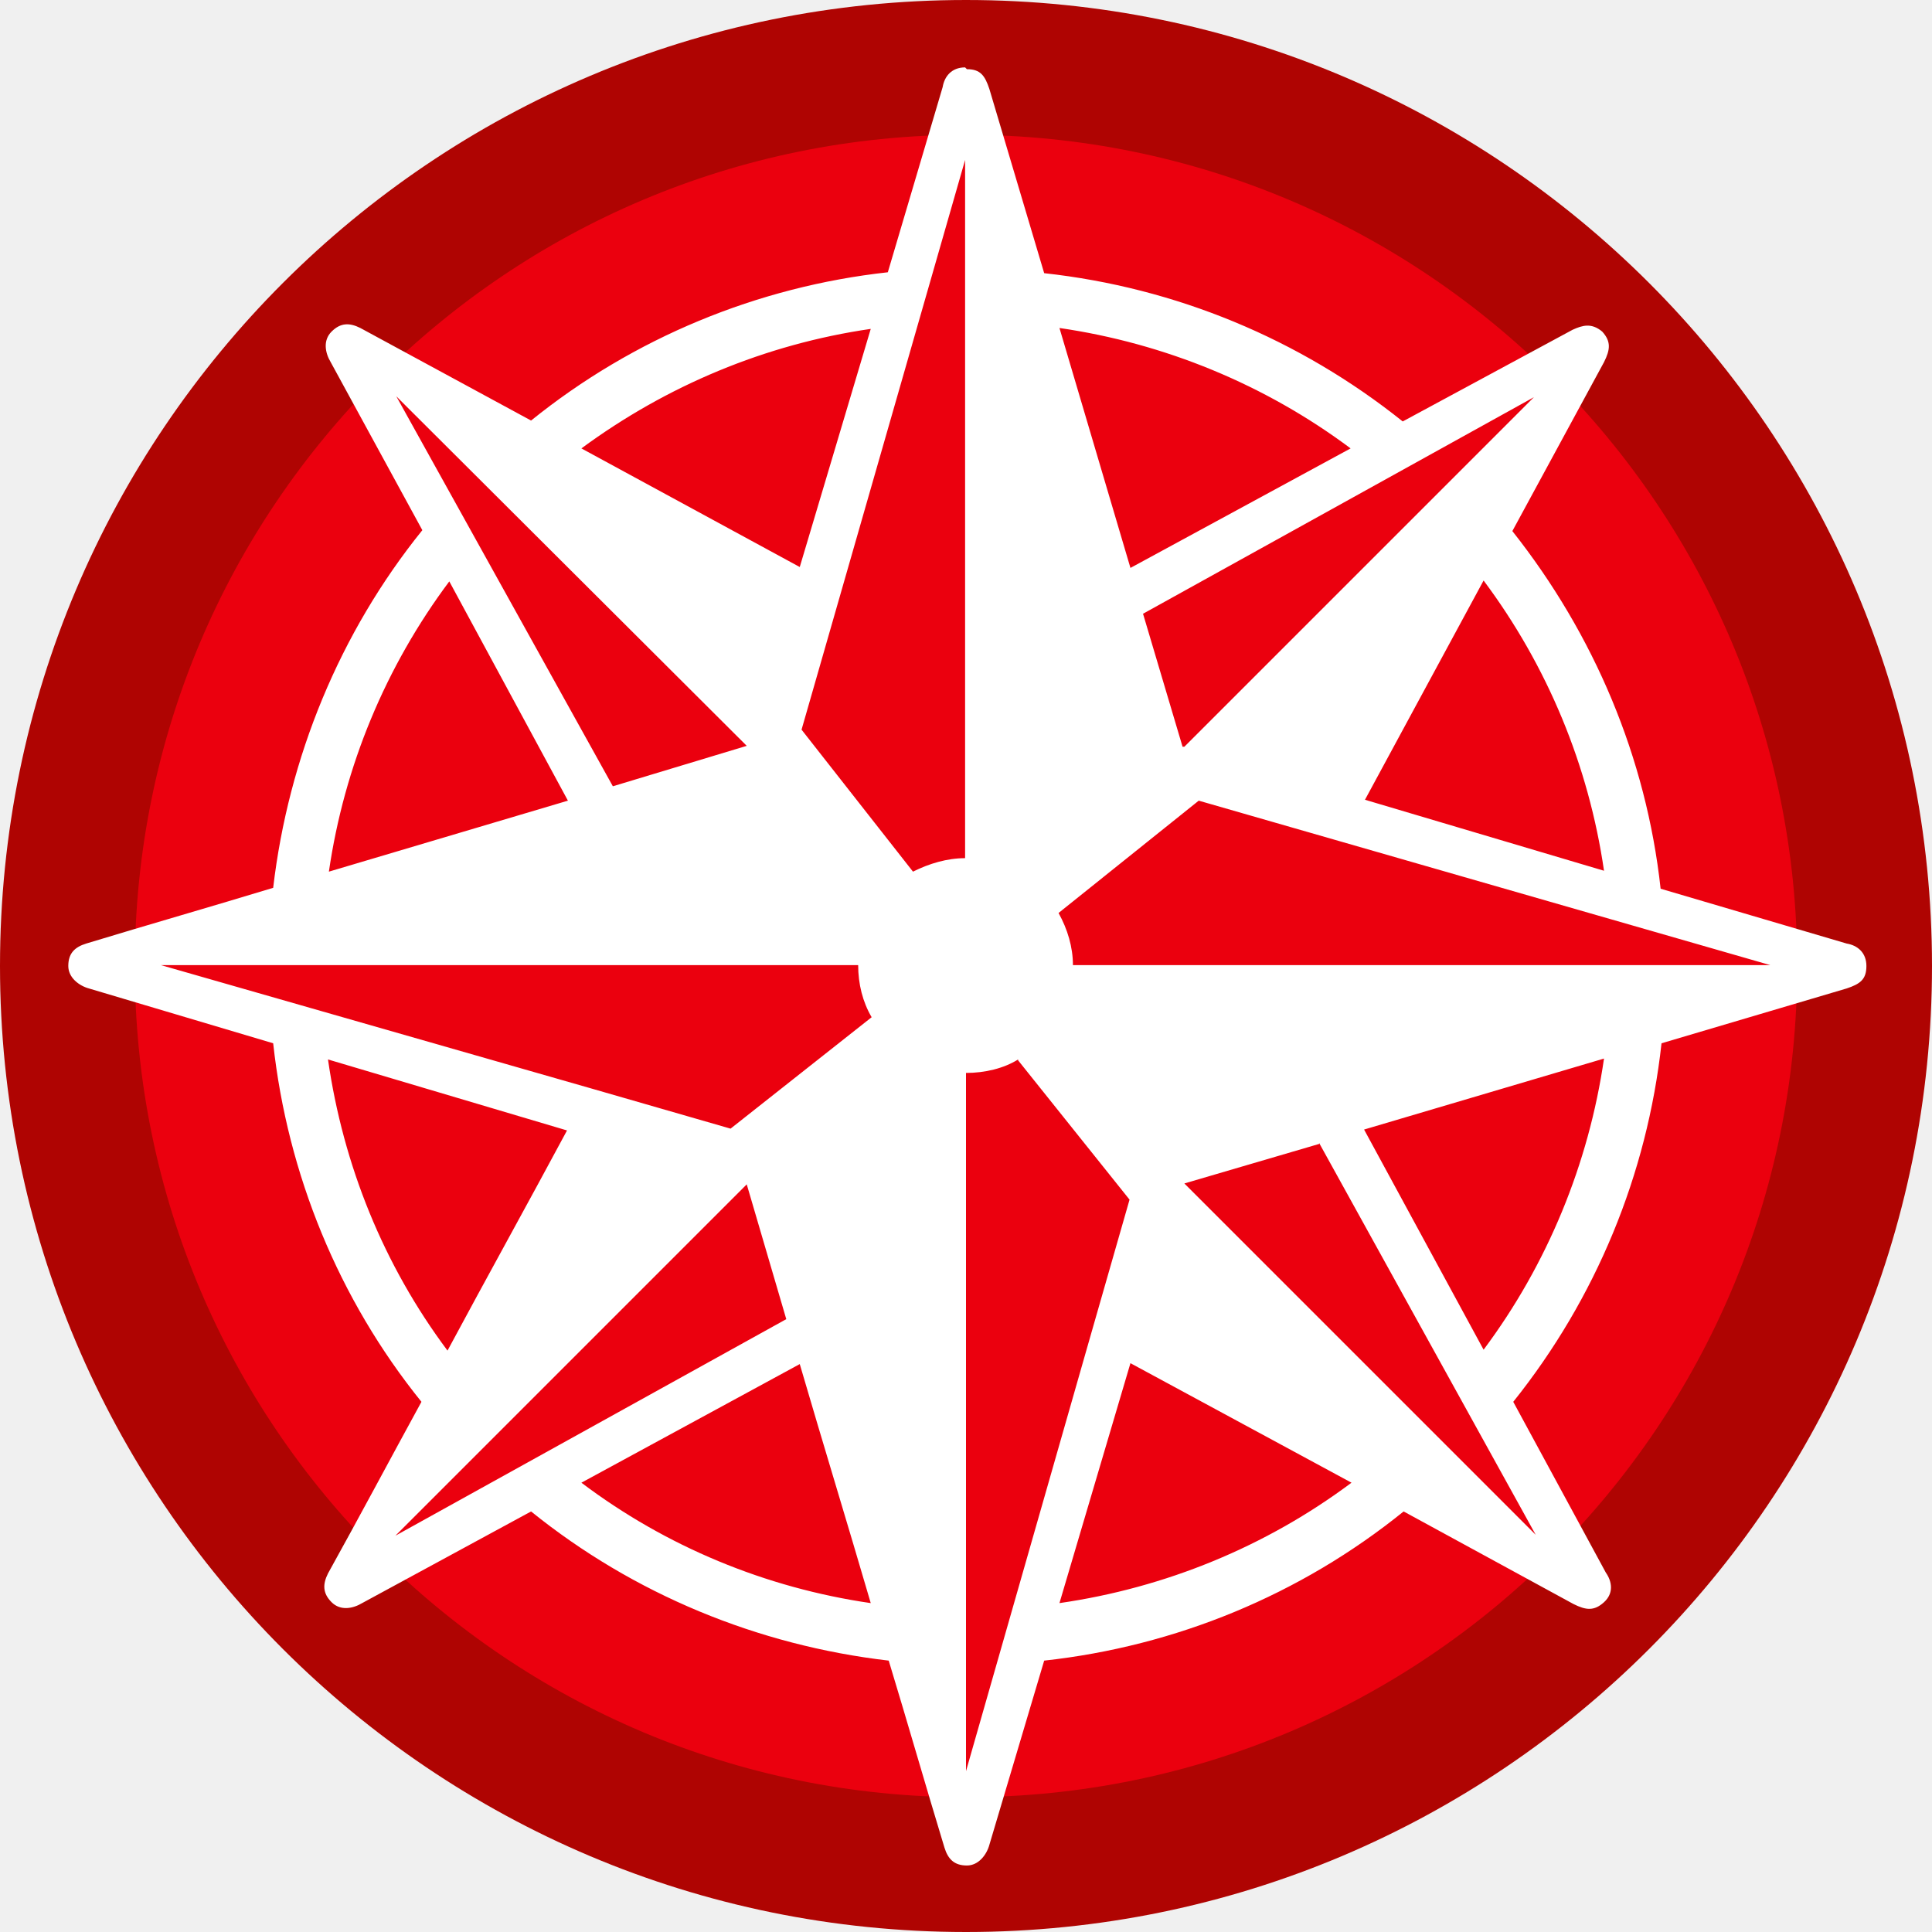
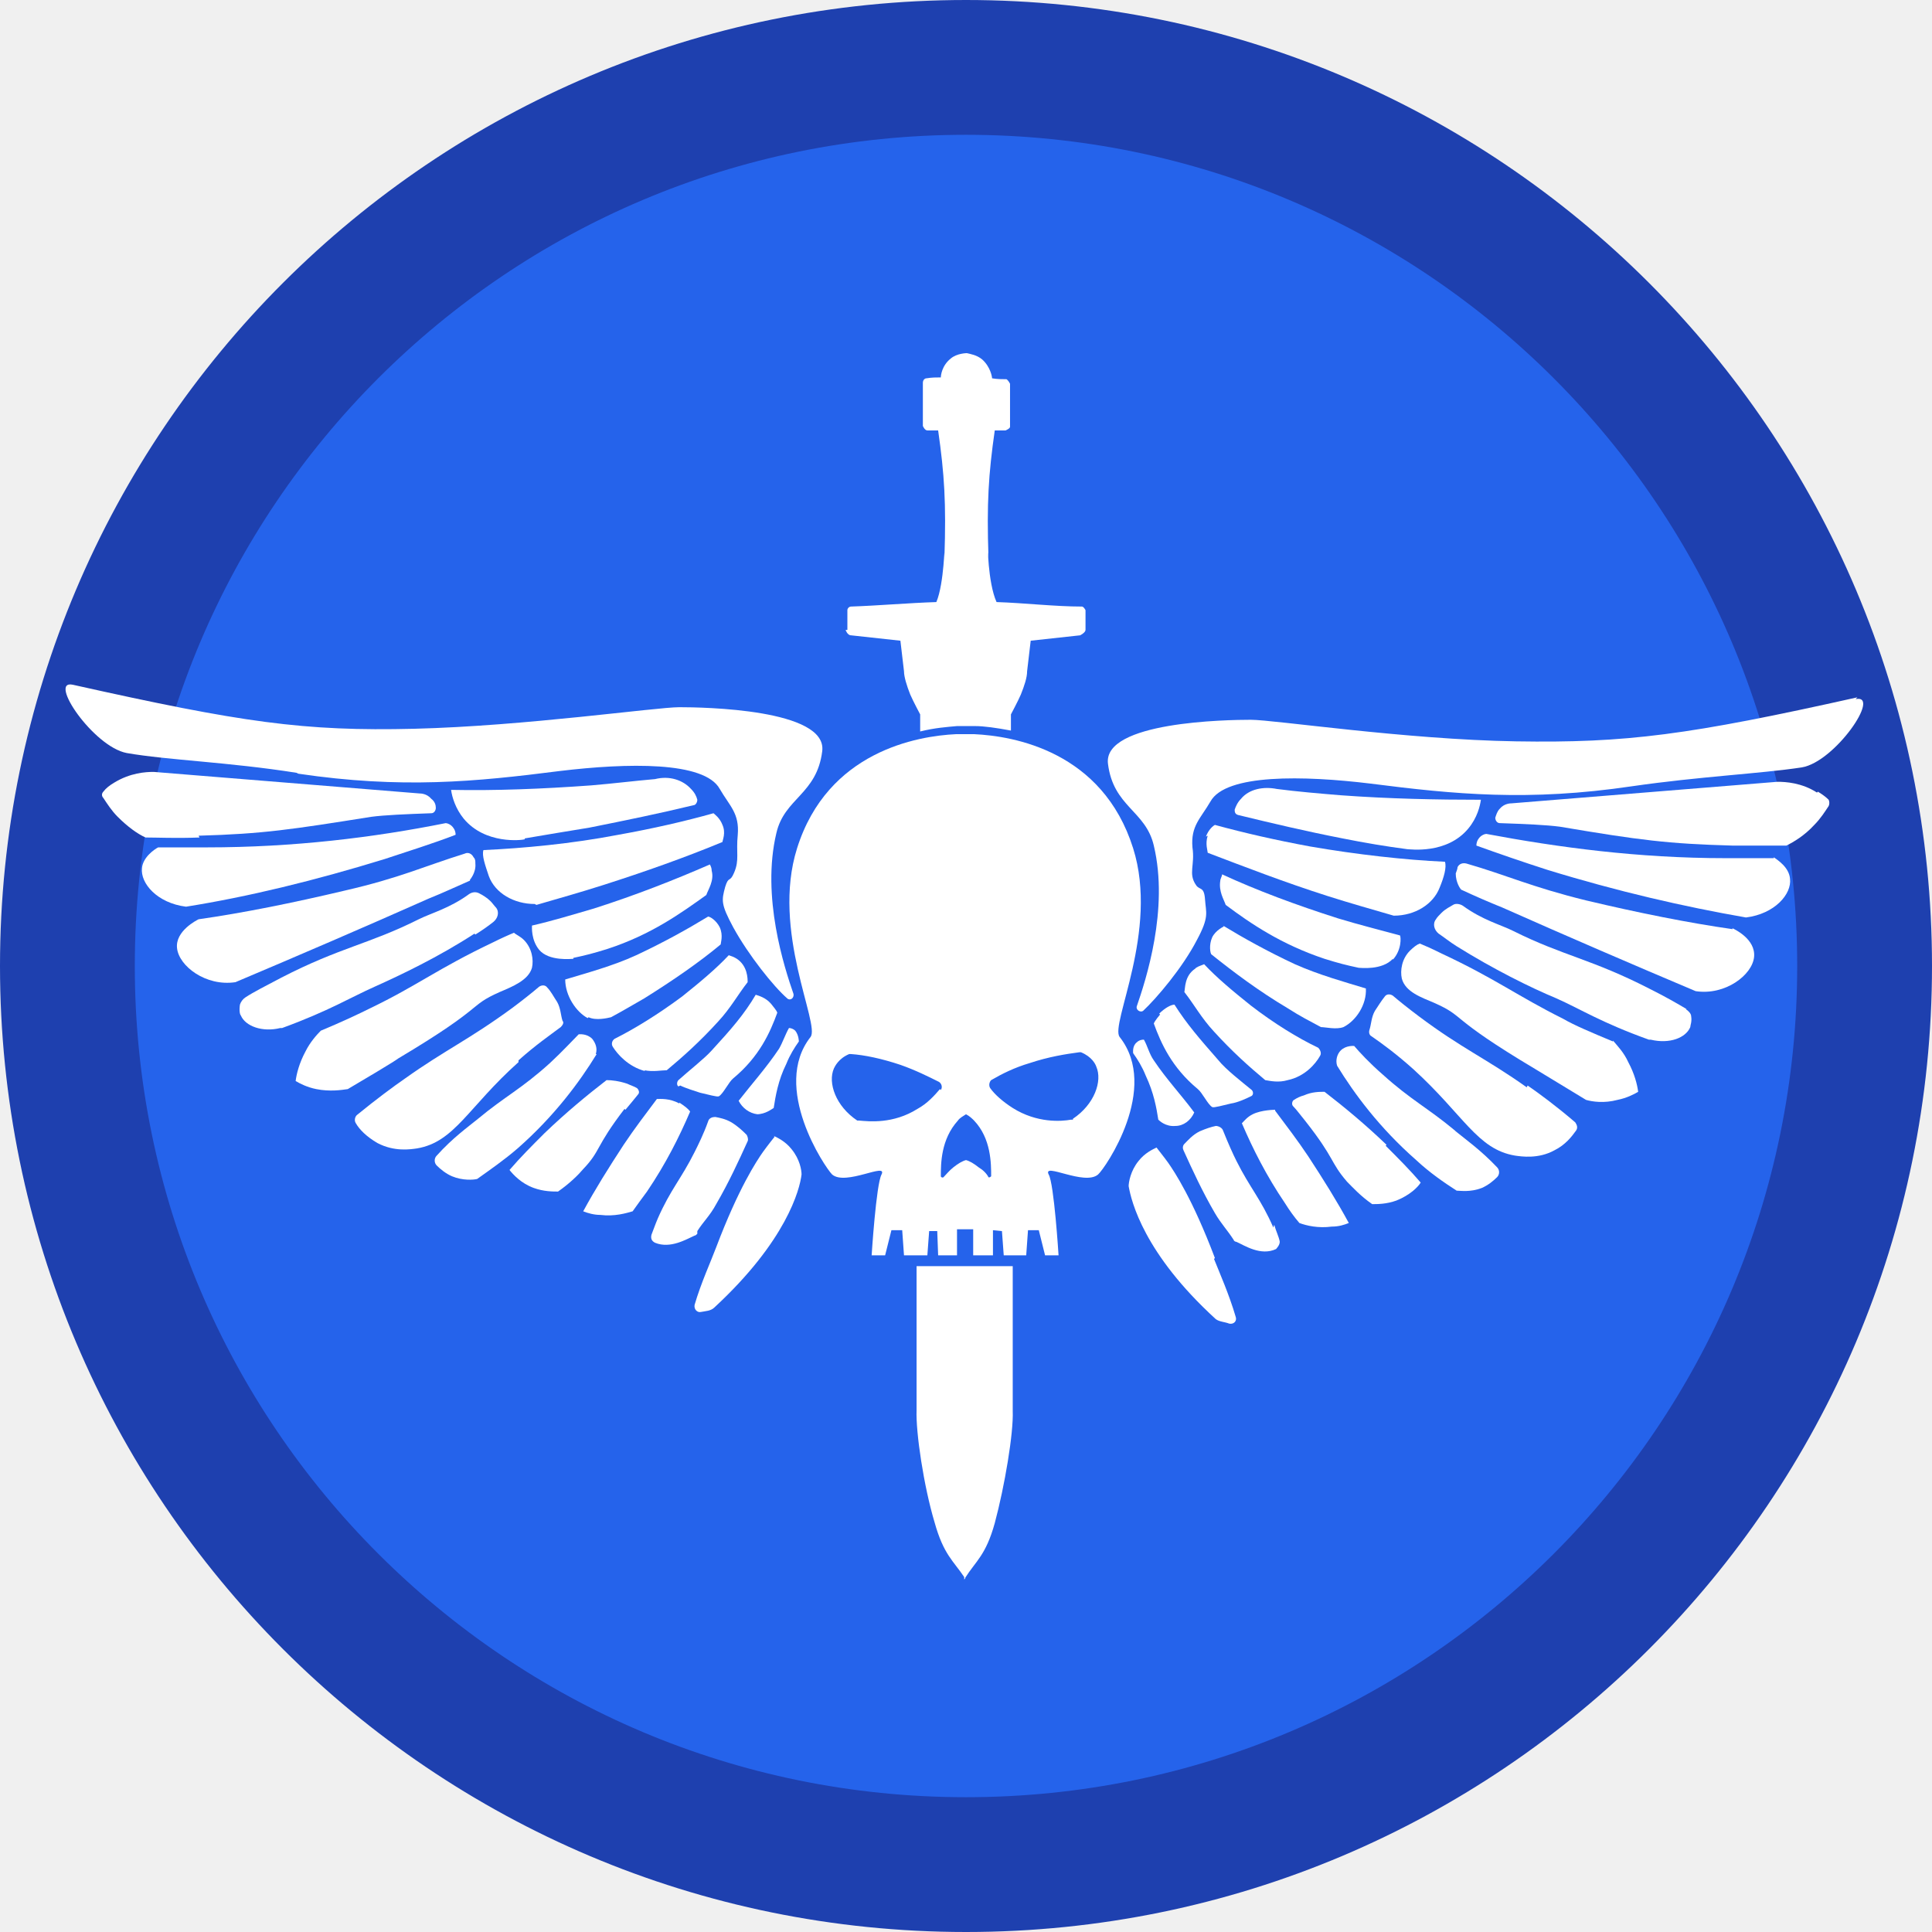
<svg xmlns="http://www.w3.org/2000/svg" id="Layer_1" data-name="Layer 1" viewBox="0 0 21.5 21.5">
  <defs>
    <style>
      .cls-1 {
        fill: #fff;
      }

      .cls-2 {
-         fill: #eb000e;
-         stroke: #af0402;
+         fill: #2563eb;
+         stroke: #1e40af;
        stroke-width: 1.5px;
      }
    </style>
  </defs>
  <circle class="cls-2" cx="10.75" cy="10.75" r="10" />
-   <path class="cls-1" d="M10.74.75c-.15,0-.23.1-.25.22l-.61,2.06c-1.45.16-2.83.73-3.97,1.65-.63-.34-1.27-.69-1.9-1.03-.12-.06-.22-.06-.32.04s-.07.24-.01.34l1.02,1.87c-.92,1.14-1.49,2.53-1.66,3.98-.69.21-1.39.41-2.08.62-.13.04-.2.11-.2.25,0,.13.12.22.23.25l2.05.61c.16,1.46.73,2.85,1.65,3.99-.35.64-.69,1.28-1.04,1.91-.06.12-.06.22.04.32s.24.07.34.01l1.88-1.02c1.14.92,2.52,1.49,3.98,1.66.21.69.41,1.39.62,2.08.04.13.11.2.25.2.13,0,.22-.12.25-.23l.61-2.05c1.46-.16,2.85-.73,4-1.66l1.89,1.03c.14.07.23.08.34-.02.11-.1.09-.23.02-.33l-1.03-1.9c.92-1.15,1.49-2.53,1.65-3.99l2.06-.61c.15-.05.22-.1.22-.25,0-.15-.1-.23-.22-.25l-2.07-.61c-.16-1.46-.74-2.83-1.65-3.98l1.02-1.88c.07-.14.08-.23-.02-.34-.12-.1-.22-.07-.33-.02l-1.89,1.02c-1.15-.92-2.53-1.49-3.99-1.65l-.61-2.05c-.05-.15-.1-.22-.25-.22h0ZM10.74,1.79v7.76c-.2,0-.4.06-.58.15l-1.24-1.58,1.82-6.34ZM11.79,3.65c1.17.17,2.29.63,3.24,1.34l-2.45,1.33-.79-2.67ZM9.69,3.66l-.79,2.65c-.81-.44-1.62-.88-2.43-1.32.95-.7,2.05-1.16,3.22-1.33h0ZM4.41,4.41l3.9,3.89h0s-1.49.45-1.49.45l-2.41-4.34ZM13.18,8.31h-.02s-.44-1.48-.44-1.48l4.35-2.41-3.89,3.89ZM16.51,6.46c.71.95,1.17,2.06,1.34,3.23l-2.66-.79,1.32-2.44ZM5,6.47l1.32,2.44-2.66.79c.17-1.17.63-2.28,1.34-3.23h0ZM13.34,8.91l6.36,1.83h-7.76c0-.2-.06-.4-.16-.58l1.56-1.25ZM9.55,10.74h0c0,.21.05.41.15.58l-1.57,1.24-1.56-.45-4.78-1.37h7.77ZM17.85,11.78c-.17,1.17-.63,2.29-1.34,3.24l-1.33-2.45,2.67-.79ZM3.65,11.79l2.66.79c-.44.82-.89,1.63-1.33,2.45-.71-.95-1.16-2.06-1.33-3.24h0ZM11.33,11.8l1.24,1.55-.45,1.57-1.37,4.79v-7.77c.21,0,.42-.05.58-.15h0ZM14.68,12.72l2.41,4.36-3.91-3.91,1.5-.44ZM8.31,13.18l.44,1.5-4.35,2.41,3.91-3.91ZM12.58,15.17l2.46,1.33c-.95.71-2.07,1.17-3.25,1.34l.79-2.67ZM8.9,15.18c.26.89.53,1.77.79,2.66-1.17-.17-2.28-.63-3.22-1.34l2.43-1.32Z" />
+   <g id="g84">
+     <path id="path2" class="cls-1" d="M3.32,8.61c1.15.17,1.97.09,2.91-.03.75-.09,1.61-.11,1.78.2.11.19.22.27.2.51-.02.2.02.28-.04.42-.05.12-.06.03-.1.16-.04.15-.05.19.09.45.17.31.45.66.6.79.03.03.08,0,.07-.05-.1-.29-.36-1.08-.19-1.79.09-.39.45-.43.51-.91.06-.47-1.33-.49-1.59-.49s-1.72.21-2.95.24-1.92-.07-3.8-.49c-.28-.06.23.69.6.76.46.08,1.13.1,1.89.22h0Z" />
+     <path id="path4" class="cls-1" d="M5.84,9.33c.24-.04.47-.08.72-.12.4-.08.79-.16,1.16-.25.02,0,.04-.03.04-.06-.01-.04-.03-.08-.07-.12-.09-.1-.24-.15-.4-.11-.23.02-.47.05-.71.07-.55.04-1.07.06-1.56.05.01.08.05.21.14.32.24.29.65.24.68.23Z" />
+     <path id="path6" class="cls-1" d="M5.97,10.07c.24-.07.49-.14.74-.22.47-.15.92-.31,1.33-.48,0-.02.04-.1,0-.19-.03-.08-.09-.12-.1-.13-.32.09-.67.17-1.06.24-.52.1-1.06.15-1.5.17-.02.06.02.17.06.29.07.19.28.31.51.31h0Z" />
+     <path id="path8" class="cls-1" d="M6.38,10.66c.14-.03.22-.05.38-.1.49-.16.82-.4,1.1-.6.02-.06.09-.16.06-.27,0-.03-.01-.05-.02-.07-.39.17-.82.34-1.29.49-.24.07-.47.14-.69.19,0,.02-.01.16.08.27.11.13.36.1.38.1h0Z" />
+     <path id="path10" class="cls-1" d="M6.55,11.32c.08.04.21.01.25,0,.13-.07.23-.13.37-.21.32-.2.61-.4.85-.6,0-.02.03-.1-.01-.19-.04-.08-.11-.12-.13-.12-.23.14-.5.29-.8.43-.26.12-.56.2-.79.27,0,.18.12.36.25.43h0Z" />
+     <path id="path12" class="cls-1" d="M7.17,11.91c.1.02.19,0,.25,0,.18-.15.37-.32.57-.54.14-.15.22-.3.33-.44,0-.04,0-.18-.12-.26-.03-.02-.06-.03-.09-.04-.14.15-.32.3-.52.46-.27.2-.53.36-.75.47-.03.02-.04.06-.02.09.05.08.17.22.36.27h0Z" />
+     <path id="path14" class="cls-1" d="M7.57,12.08c.06.03.16.06.22.08.09.02.19.05.21.04.05-.03.11-.16.16-.2.29-.24.41-.51.49-.73-.01-.03-.04-.06-.07-.1-.06-.07-.14-.09-.17-.1-.13.22-.27.38-.49.62-.08.09-.26.23-.37.33-.02.02-.02.06,0,.07h0Z" />
+     <path id="path16" class="cls-1" d="M8.42,12.4c.1,0,.17-.06.19-.07.02-.13.05-.31.14-.49.04-.1.09-.18.14-.25,0,0,0-.07-.04-.12-.02-.02-.05-.03-.07-.03-.04.07-.07.16-.11.23-.14.21-.31.4-.45.58.04.08.12.14.21.15Z" />
+     <path id="path18" class="cls-1" d="M2.21,9.3c.72-.02,1.04-.07,1.92-.21.15-.02.39-.03.67-.04.03,0,.05-.03.05-.06,0-.03-.01-.07-.05-.1-.05-.06-.12-.06-.13-.06-.99-.08-1.98-.16-2.96-.24-.09,0-.26.01-.44.12-.05.03-.09.06-.12.1-.02.02-.02.05,0,.07.04.06.09.14.16.21.11.11.22.19.31.23.13,0,.34.01.6,0Z" />
+     <path id="path20" class="cls-1" d="M4.28,9.56c.27-.09.53-.17.79-.27,0-.01,0-.04-.02-.07-.03-.05-.08-.06-.09-.06-.8.16-1.69.27-2.66.27-.18,0-.36,0-.54,0-.04.02-.17.11-.18.23-.02.17.17.39.49.43.69-.11,1.43-.29,2.21-.53h0Z" />
+     <path id="path22" class="cls-1" d="M5.23,9.79s.07-.08.06-.18c0-.03,0-.05-.02-.07-.02-.04-.06-.06-.1-.04-.45.14-.72.27-1.33.41-.59.14-1.14.25-1.63.32-.02.01-.26.13-.24.32.02.2.32.43.65.38.71-.3,1.43-.61,2.15-.93.15-.06.3-.13.46-.2h0Z" />
+     <path id="path24" class="cls-1" d="M5.29,10.4c.08-.05.15-.1.2-.14.05-.04.07-.11.03-.16-.02-.02-.04-.05-.06-.07-.04-.04-.09-.07-.13-.09-.04-.02-.08-.01-.11.01-.22.16-.42.21-.56.28-.56.28-.87.31-1.53.65-.17.09-.31.16-.4.22-.03.02-.05.05-.06.08-.01.07,0,.11.01.12.05.12.24.19.44.14,0,0,.01,0,.02,0,.52-.19.76-.34,1.03-.46.29-.13.71-.33,1.11-.59h0Z" />
+     <path id="path26" class="cls-1" d="M5.56,11.04c.14-.06.32-.13.36-.27.02-.09,0-.22-.09-.31-.04-.04-.09-.06-.11-.08-.05.02-.14.06-.24.11-.61.29-.84.48-1.36.73-.12.06-.31.15-.55.25-.05.05-.12.13-.17.23-.07.13-.1.25-.11.33.05.03.13.07.23.09.15.03.28.01.35,0,.56-.33.56-.34.56-.34.99-.59.77-.58,1.13-.74Z" />
+     <path id="path28" class="cls-1" d="M5.77,11.8c.19-.17.35-.28.47-.37.02-.02.04-.05.02-.07-.02-.06-.02-.14-.06-.21-.04-.06-.07-.12-.11-.16-.02-.03-.06-.03-.09-.01-.07.06-.17.14-.29.23-.49.36-.75.47-1.2.79-.13.09-.32.23-.54.41-.02.02-.03.06-.01.09.04.07.12.15.24.22.19.1.37.07.44.06.42-.07.57-.46,1.13-.96h0Z" />
+     <path id="path30" class="cls-1" d="M6.63,11.73c.02-.06,0-.12-.04-.17-.06-.06-.14-.05-.15-.05-.07.07-.18.19-.32.32-.32.29-.5.37-.8.62-.11.09-.28.21-.46.41-.03.03-.03.08,0,.11.04.04.1.09.17.12.12.05.24.04.28.03.14-.1.3-.21.45-.34.41-.36.69-.74.88-1.05h0Z" />
+     <path id="path32" class="cls-1" d="M6.96,12.35c.05-.06.1-.12.14-.17.02-.02.01-.05-.01-.07-.03-.02-.07-.03-.11-.05-.09-.03-.17-.04-.23-.04-.22.17-.45.36-.69.59-.14.14-.27.27-.39.41.04.05.13.15.27.2.11.04.21.04.27.04.13-.09.23-.19.28-.25.2-.21.13-.24.46-.67Z" />
+     <path id="path34" class="cls-1" d="M7.56,12.28c-.11-.06-.21-.05-.25-.05-.12.16-.25.33-.37.51-.17.26-.32.5-.45.74.05.02.12.04.19.04.16.02.29-.02.36-.04.05-.07.1-.14.16-.22.21-.31.36-.61.48-.89-.02-.03-.06-.06-.12-.1Z" />
+     <path id="path36" class="cls-1" d="M7.76,13.7c.07-.11.14-.17.21-.3.14-.24.25-.48.35-.7.01-.02,0-.05-.01-.07-.04-.04-.09-.09-.17-.14-.07-.04-.13-.05-.18-.06-.03,0-.07.01-.08.05-.05.14-.11.26-.15.34-.15.3-.27.42-.41.74-.03.07-.05.13-.07.18-.01.04,0,.07.04.09h0c.17.07.35-.04.44-.08.01,0,.02-.01.03-.02h0Z" />
+     <path id="path38" class="cls-1" d="M8.62,12.65s-.08.1-.13.17c-.07.1-.27.4-.52,1.06-.06.16-.17.4-.24.64-.01.05.03.09.07.08.05-.01.11-.01.15-.05.8-.74.95-1.31.97-1.48,0-.05-.02-.17-.11-.28-.07-.09-.16-.13-.2-.15h0Z" />
+     <path id="path40" class="cls-1" d="M20.67,7.76c-1.88.42-2.57.51-3.8.49s-2.69-.24-2.95-.24-1.65.02-1.59.49c.06.48.42.52.51.91.17.71-.09,1.5-.19,1.79-.01.04.04.07.07.05.15-.14.44-.48.6-.79.14-.26.1-.3.09-.45-.01-.15-.06-.1-.1-.16-.09-.13-.01-.22-.04-.42-.02-.24.09-.32.2-.51.17-.31,1.04-.29,1.78-.2.94.12,1.76.2,2.91.03.76-.11,1.43-.14,1.89-.21.37-.06.89-.82.6-.76h0Z" />
+     <path id="path42" class="cls-1" d="M14.94,9.33c.25.05.49.09.72.12.03,0,.44.06.68-.23.1-.12.13-.25.14-.32-.49,0-1.01-.01-1.56-.05-.24-.02-.48-.04-.71-.07-.15-.03-.31,0-.4.11-.04.04-.06.09-.07.12,0,.02,0,.05.04.06.37.09.75.18,1.16.26Z" />
+     <path id="path44" class="cls-1" d="M13.44,9.3c-.03.09,0,.17,0,.19.42.16.86.33,1.33.48.25.08.5.15.74.22.24,0,.44-.13.51-.31.05-.12.08-.23.06-.29-.44-.02-.98-.08-1.5-.17-.38-.07-.73-.15-1.06-.24-.02.01-.07.05-.1.13h0Z" />
+     <path id="path46" class="cls-1" d="M15.5,10.68c.1-.11.09-.25.08-.27-.22-.06-.46-.12-.69-.19-.47-.15-.9-.31-1.29-.49,0,.02-.02.05-.02.07-.02.12.04.21.06.27.28.21.62.44,1.1.6.16.05.24.07.38.1.02,0,.26.03.38-.1h0Z" />
+     <path id="path48" class="cls-1" d="M13.62,10.31s-.09.04-.13.12c-.04.09-.02.18-.01.19.25.2.53.41.85.6.14.09.24.14.37.21.05,0,.17.03.25,0,.14-.07.26-.25.25-.43-.23-.07-.52-.15-.79-.27-.3-.14-.57-.29-.8-.43h0Z" />
+     <path id="path50" class="cls-1" d="M13.3,10.78c-.12.08-.11.22-.12.26.11.14.19.29.33.44.2.22.39.39.57.54.06.01.15.03.25,0,.19-.04.31-.18.36-.27.02-.03,0-.07-.02-.09-.23-.11-.49-.27-.75-.47-.2-.16-.38-.31-.52-.46-.02.01-.06.02-.09.04h0Z" />
+     <path id="path52" class="cls-1" d="M12.91,11.29s-.06.07-.07.1c.08.22.2.49.49.73.05.04.11.17.16.2.02.01.12-.02.21-.04.07-.01.16-.05.22-.08.03-.01.03-.05.01-.07-.11-.09-.29-.23-.37-.33-.21-.24-.35-.4-.49-.62-.04,0-.11.04-.17.1Z" />
+     <path id="path54" class="cls-1" d="M12.72,11.57s-.04,0-.07.03c-.05.04-.04.11-.04.12.05.07.1.15.14.25.09.19.12.36.14.49.01.01.08.08.19.07.09,0,.17-.06.21-.15-.14-.19-.31-.37-.45-.58-.05-.07-.07-.16-.11-.23Z" />
+     <path id="path56" class="cls-1" d="M20.22,8.82c-.17-.11-.35-.12-.44-.12-.99.08-1.98.16-2.96.24-.01,0-.08,0-.13.06-.03.03-.04.07-.05.1,0,.03.02.06.05.06.29.01.52.02.67.04.89.15,1.2.19,1.92.21.26,0,.47,0,.6,0,.08-.04.2-.11.31-.23.07-.07.12-.15.16-.21.01-.02.01-.05,0-.07-.03-.03-.07-.06-.12-.09h0Z" />
+     <path id="path58" class="cls-1" d="M19.74,9.55c-.17,0-.35,0-.54,0-.97,0-1.86-.12-2.66-.27-.01,0-.06.01-.09.06-.02.03-.02.06-.02.07.25.09.51.18.79.27.78.24,1.52.41,2.21.53.32-.04.51-.26.49-.43-.01-.13-.14-.21-.18-.24Z" />
+     <path id="path60" class="cls-1" d="M19.28,10.34c-.49-.07-1.04-.18-1.63-.32-.61-.15-.88-.28-1.33-.41-.04-.01-.08,0-.1.04,0,.02-.01.04-.02.07,0,.1.05.17.06.18.15.07.31.14.46.2.72.32,1.44.63,2.15.93.33.05.63-.18.65-.38.02-.2-.22-.31-.24-.32h0Z" />
+     <path id="path62" class="cls-1" d="M18.77,11.23c-.1-.06-.24-.14-.4-.22-.66-.34-.97-.37-1.53-.65-.14-.07-.34-.12-.56-.28-.03-.02-.08-.03-.11-.01s-.08.04-.13.09c-.02.02-.05.05-.06.07-.04.05-.02.12.03.16.06.04.12.09.2.14.4.25.82.46,1.11.58.27.12.5.27,1.03.46,0,0,.01,0,.02,0,.21.05.39-.02.44-.14,0-.02.02-.06.01-.12,0-.03-.03-.06-.06-.08h0Z" />
+     <path id="path64" class="cls-1" d="M17.95,11.59c-.24-.1-.43-.18-.55-.25-.52-.26-.76-.45-1.36-.73-.1-.05-.19-.09-.24-.11-.03.01-.07.04-.11.08-.09.09-.11.22-.09.31.04.15.22.21.36.27.36.16.14.15,1.13.74,0,0,0,0,.56.34.07.02.2.04.35,0,.1-.02.18-.06.23-.09-.01-.08-.04-.2-.11-.33-.05-.11-.12-.18-.17-.24h0Z" />
+     <path id="path66" class="cls-1" d="M16.99,12.1c-.45-.32-.72-.43-1.2-.79-.12-.09-.22-.17-.29-.23-.03-.02-.07-.02-.09.01-.04.05-.07.1-.11.16-.04.07-.04.15-.06.21-.01.03,0,.06.02.07.13.09.28.2.47.37.56.51.71.89,1.13.96.07.01.26.04.44-.06.12-.06.19-.15.24-.22.02-.03.01-.06-.01-.09-.21-.18-.4-.32-.53-.41h0Z" />
+     <path id="path68" class="cls-1" d="M16.19,12.58c-.3-.25-.49-.34-.8-.62-.15-.13-.26-.25-.32-.32,0,0-.09-.01-.15.05-.04.04-.06.11-.04.17.19.31.47.69.88,1.05.15.14.31.25.45.34.04,0,.15.02.28-.03.07-.03.13-.08.17-.12.03-.03.03-.08,0-.11-.18-.19-.35-.31-.46-.4h0Z" />
+     <path id="path70" class="cls-1" d="M15.43,12.74c-.24-.23-.47-.42-.69-.59-.06,0-.14,0-.23.04-.04.01-.08.03-.11.05-.02.01-.03.05-.01.07.04.04.09.11.14.17.33.42.27.45.46.67.06.06.15.16.28.25.06,0,.16,0,.27-.04.15-.06.24-.15.27-.2-.12-.14-.25-.27-.39-.41h0Z" />
+     <path id="path72" class="cls-1" d="M14.19,12.35s-.15,0-.25.05c-.06.03-.09.07-.12.1.12.28.27.58.48.89.05.08.1.15.16.22.08.03.21.06.36.04.08,0,.14-.02.19-.04-.13-.24-.28-.48-.45-.74-.12-.18-.25-.35-.37-.51Z" />
+     <path id="path74" class="cls-1" d="M14.17,13.66c-.14-.32-.26-.44-.41-.74-.04-.08-.09-.19-.15-.34-.01-.03-.05-.05-.08-.05-.05.01-.11.03-.18.06-.08.04-.13.1-.17.14-.02.02-.02.05-.01.07.1.22.21.46.35.7.07.12.14.19.21.3,0,.01.02.02.03.02.09.04.27.16.44.08h0s.05-.05.04-.09c-.01-.05-.04-.11-.06-.18h0Z" />
+     <path id="path76" class="cls-1" d="M13.52,14c-.25-.66-.45-.96-.52-1.06-.05-.07-.1-.13-.13-.17-.04.02-.13.06-.2.15-.09.11-.11.24-.11.28.03.17.17.75.97,1.48.04.03.1.03.15.05.05.01.09-.03.07-.08-.07-.24-.18-.49-.24-.64h0Z" />
+     <path id="path78" class="cls-1" d="M9.41,7.01s.02.06.06.06l.55.06.04.34c0,.06.03.16.07.26.03.07.11.22.11.22v.19c.16-.04.3-.05.41-.06,0,0,.04,0,.1,0h0c.06,0,.1,0,.1,0,.1,0,.24.02.4.05v-.18s.08-.15.11-.22c.04-.1.07-.19.07-.26l.04-.34.55-.06s.06-.03.06-.06v-.22s-.02-.04-.04-.04c-.3,0-.64-.04-.95-.05-.1-.22-.1-.7-.09-.5-.02-.6,0-.92.07-1.41h.12s.05-.02.05-.04v-.48s-.02-.04-.04-.05c-.05,0-.1,0-.16-.01,0-.02-.02-.13-.11-.21-.06-.05-.13-.06-.17-.07h0s-.11,0-.18.06c-.1.08-.11.19-.11.21-.05,0-.1,0-.16.01-.02,0-.04.02-.04.05v.48s.02.05.05.05h.12c.07.49.09.81.07,1.41,0-.2,0,.29-.09.5-.31.01-.65.04-.95.05-.02,0-.04.02-.04.04v.22h0Z" />
+     <path id="path80" class="cls-1" d="M11.27,14.09h-1.07v1.6c-.01.25.08.85.2,1.25.1.36.21.43.33.61v.03s0-.01.01-.01c0,0,0,0,0,.01v-.02c.12-.19.23-.25.33-.61.11-.41.21-1,.2-1.25v-1.61Z" />
+     <path id="path82" class="cls-1" d="M12.46,11.54c-.11-.14.44-1.18.15-2.1-.34-1.08-1.33-1.25-1.77-1.27,0,0-.04,0-.1,0h0c-.06,0-.1,0-.1,0-.43.02-1.43.19-1.77,1.27-.29.92.26,1.96.15,2.1-.44.56.16,1.45.24,1.53.15.13.62-.14.55,0-.06.11-.11.9-.11.9h.15l.07-.28h.12s.02.28.02.28h.26l.02-.27h.09s.01.27.01.27h.21v-.29h.18v.29h.22v-.28s.1.01.1.01l.02.27h.25l.02-.28h.12s.07.28.07.28h.15s-.05-.8-.11-.9c-.07-.14.4.13.55,0,.08-.07.69-.96.24-1.53ZM10.46,12.12c-.06.07-.14.16-.25.22-.27.17-.54.14-.65.13,0,0-.01,0-.02,0-.24-.16-.33-.42-.26-.58.01-.02.05-.11.17-.16,0,0,.01,0,.02,0,.15.01.34.05.55.12.17.06.31.13.43.19.03.02.04.06.02.09ZM11.03,13.09s-.02.02-.03.01c-.02-.04-.06-.08-.11-.11-.05-.04-.1-.07-.14-.08-.04.01-.09.04-.14.08-.05.04-.08.08-.11.11-.01.01-.03,0-.03-.01,0-.14,0-.41.19-.62.02-.03.06-.05.09-.07.04.02.07.05.09.07.19.2.19.48.19.62h0ZM11.94,12.46s-.01,0-.02,0c-.11.02-.38.04-.65-.13-.11-.07-.2-.15-.25-.22-.02-.03-.01-.07.01-.09.12-.07.26-.14.43-.19.21-.07.4-.1.55-.12,0,0,.01,0,.02,0,.12.05.16.13.17.16.07.16-.02.42-.26.58h0Z" />
+   </g>
</svg>
